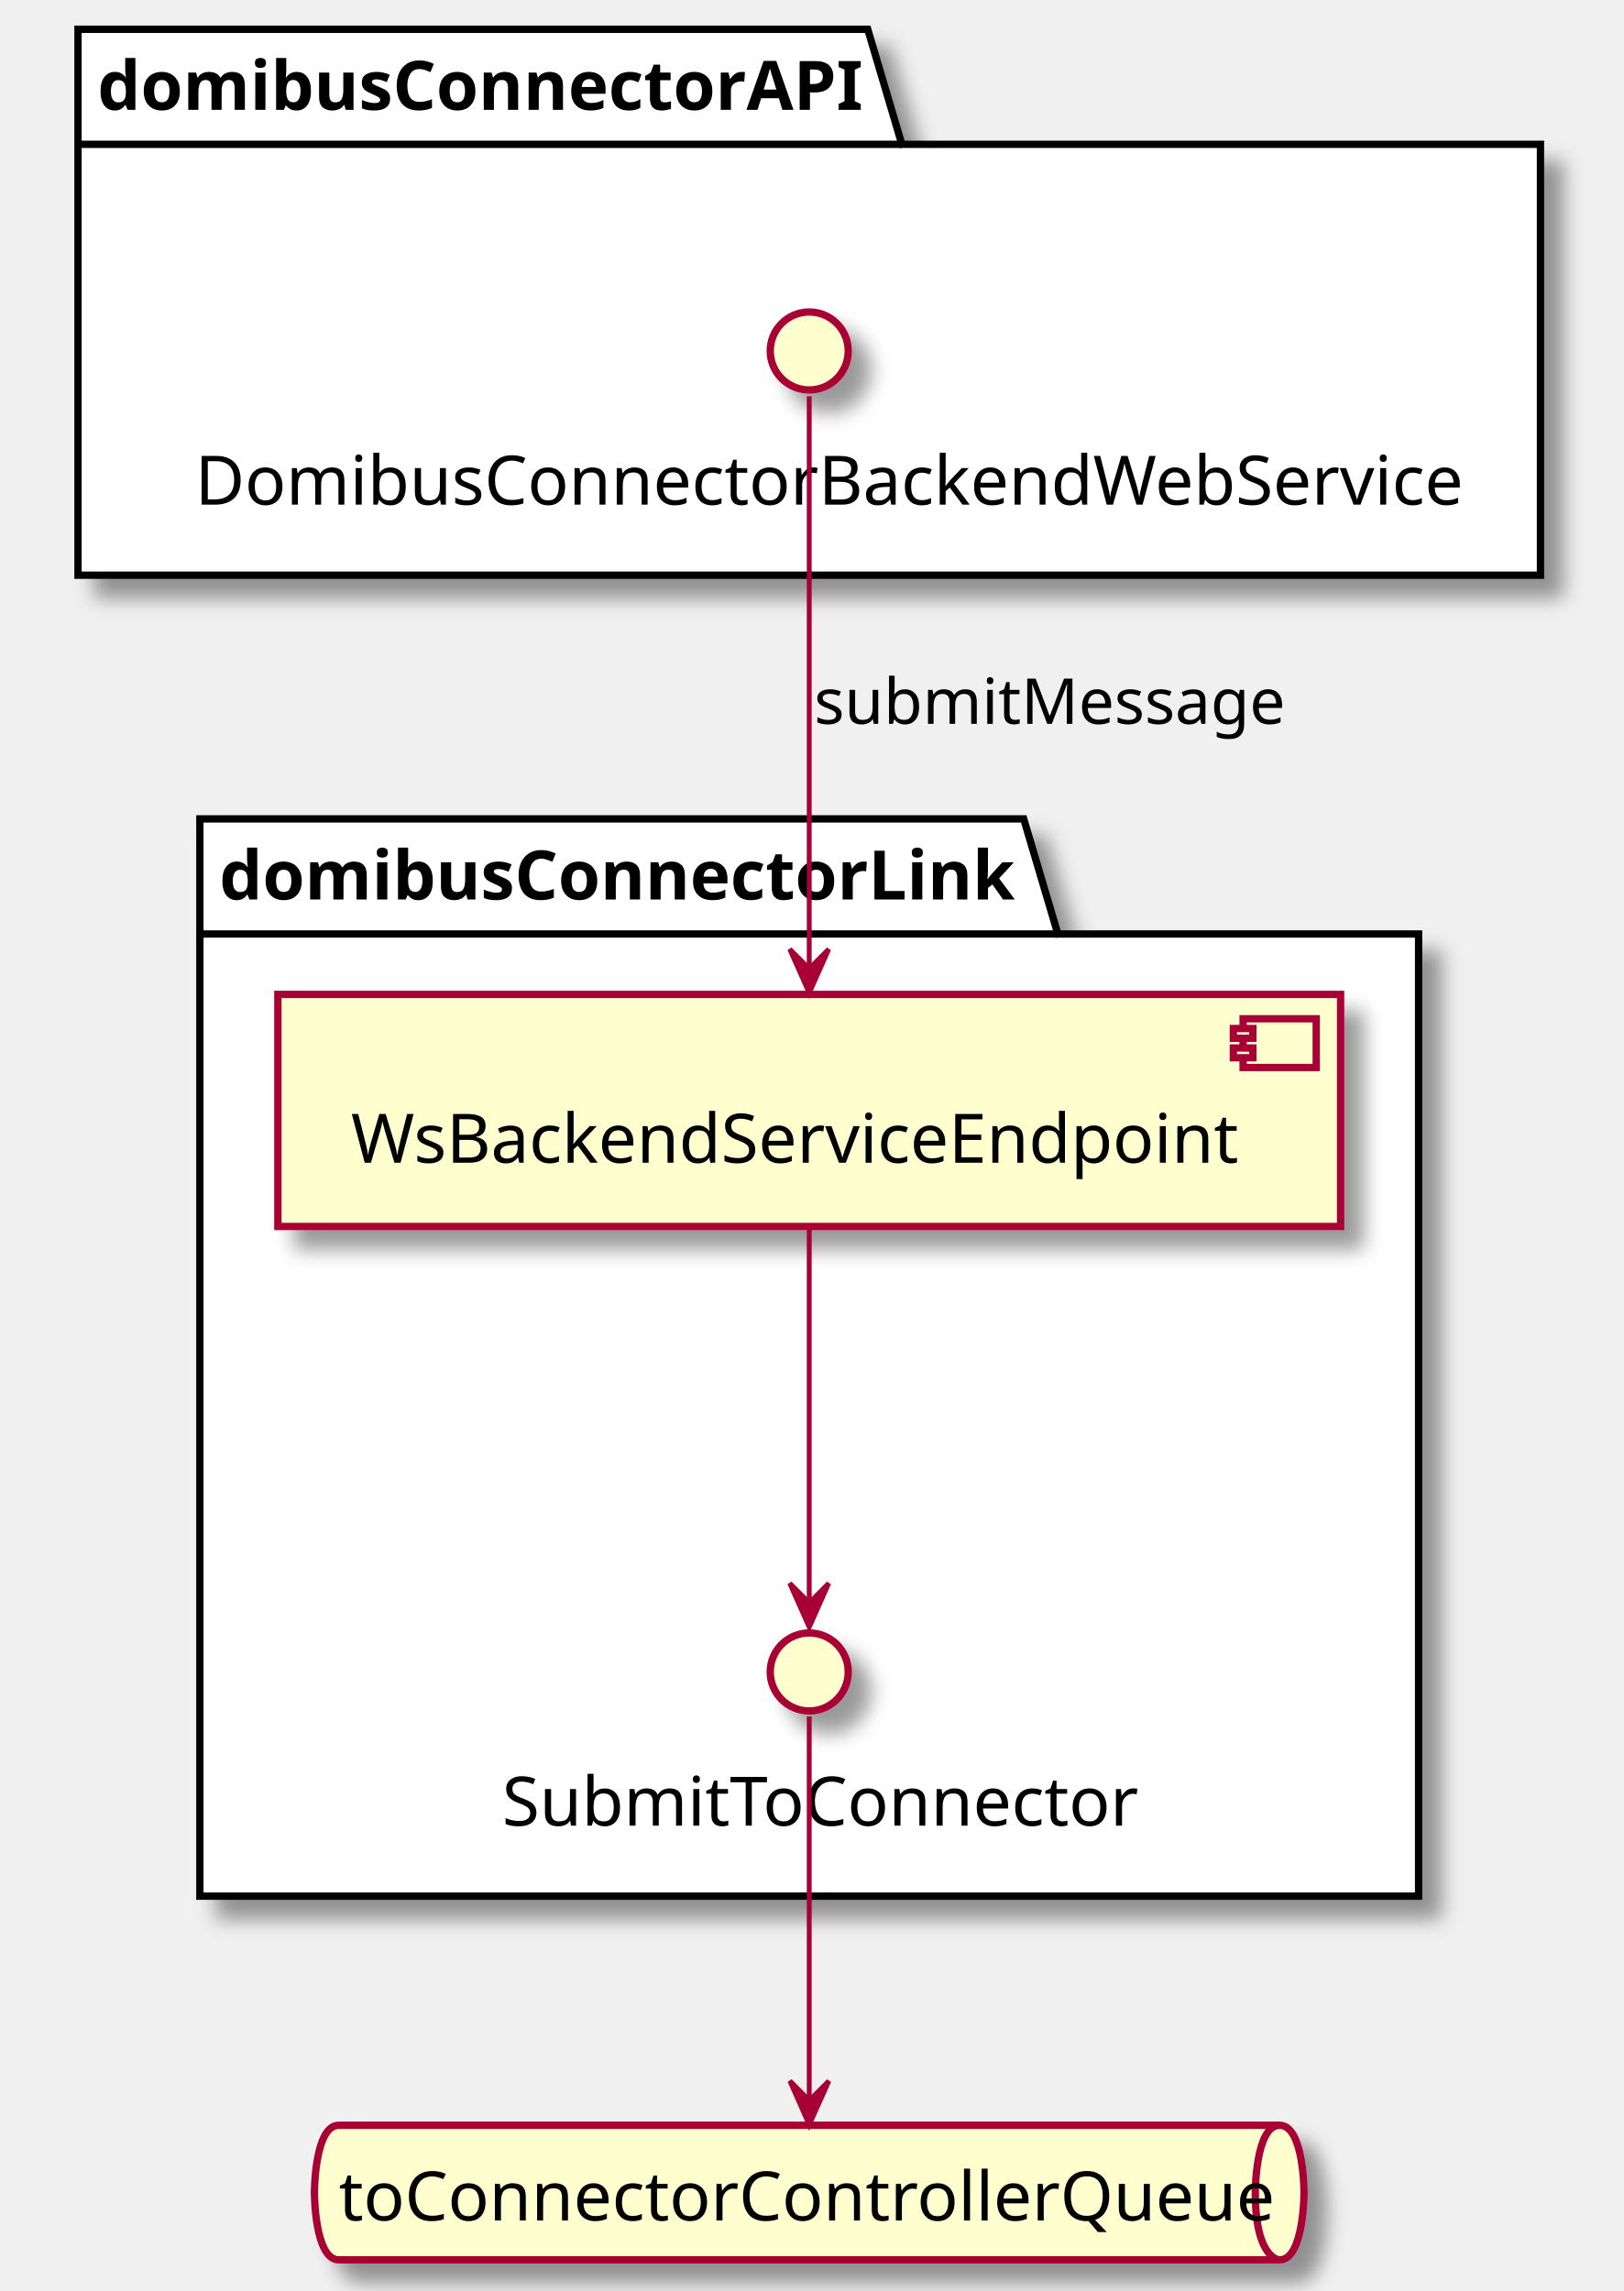
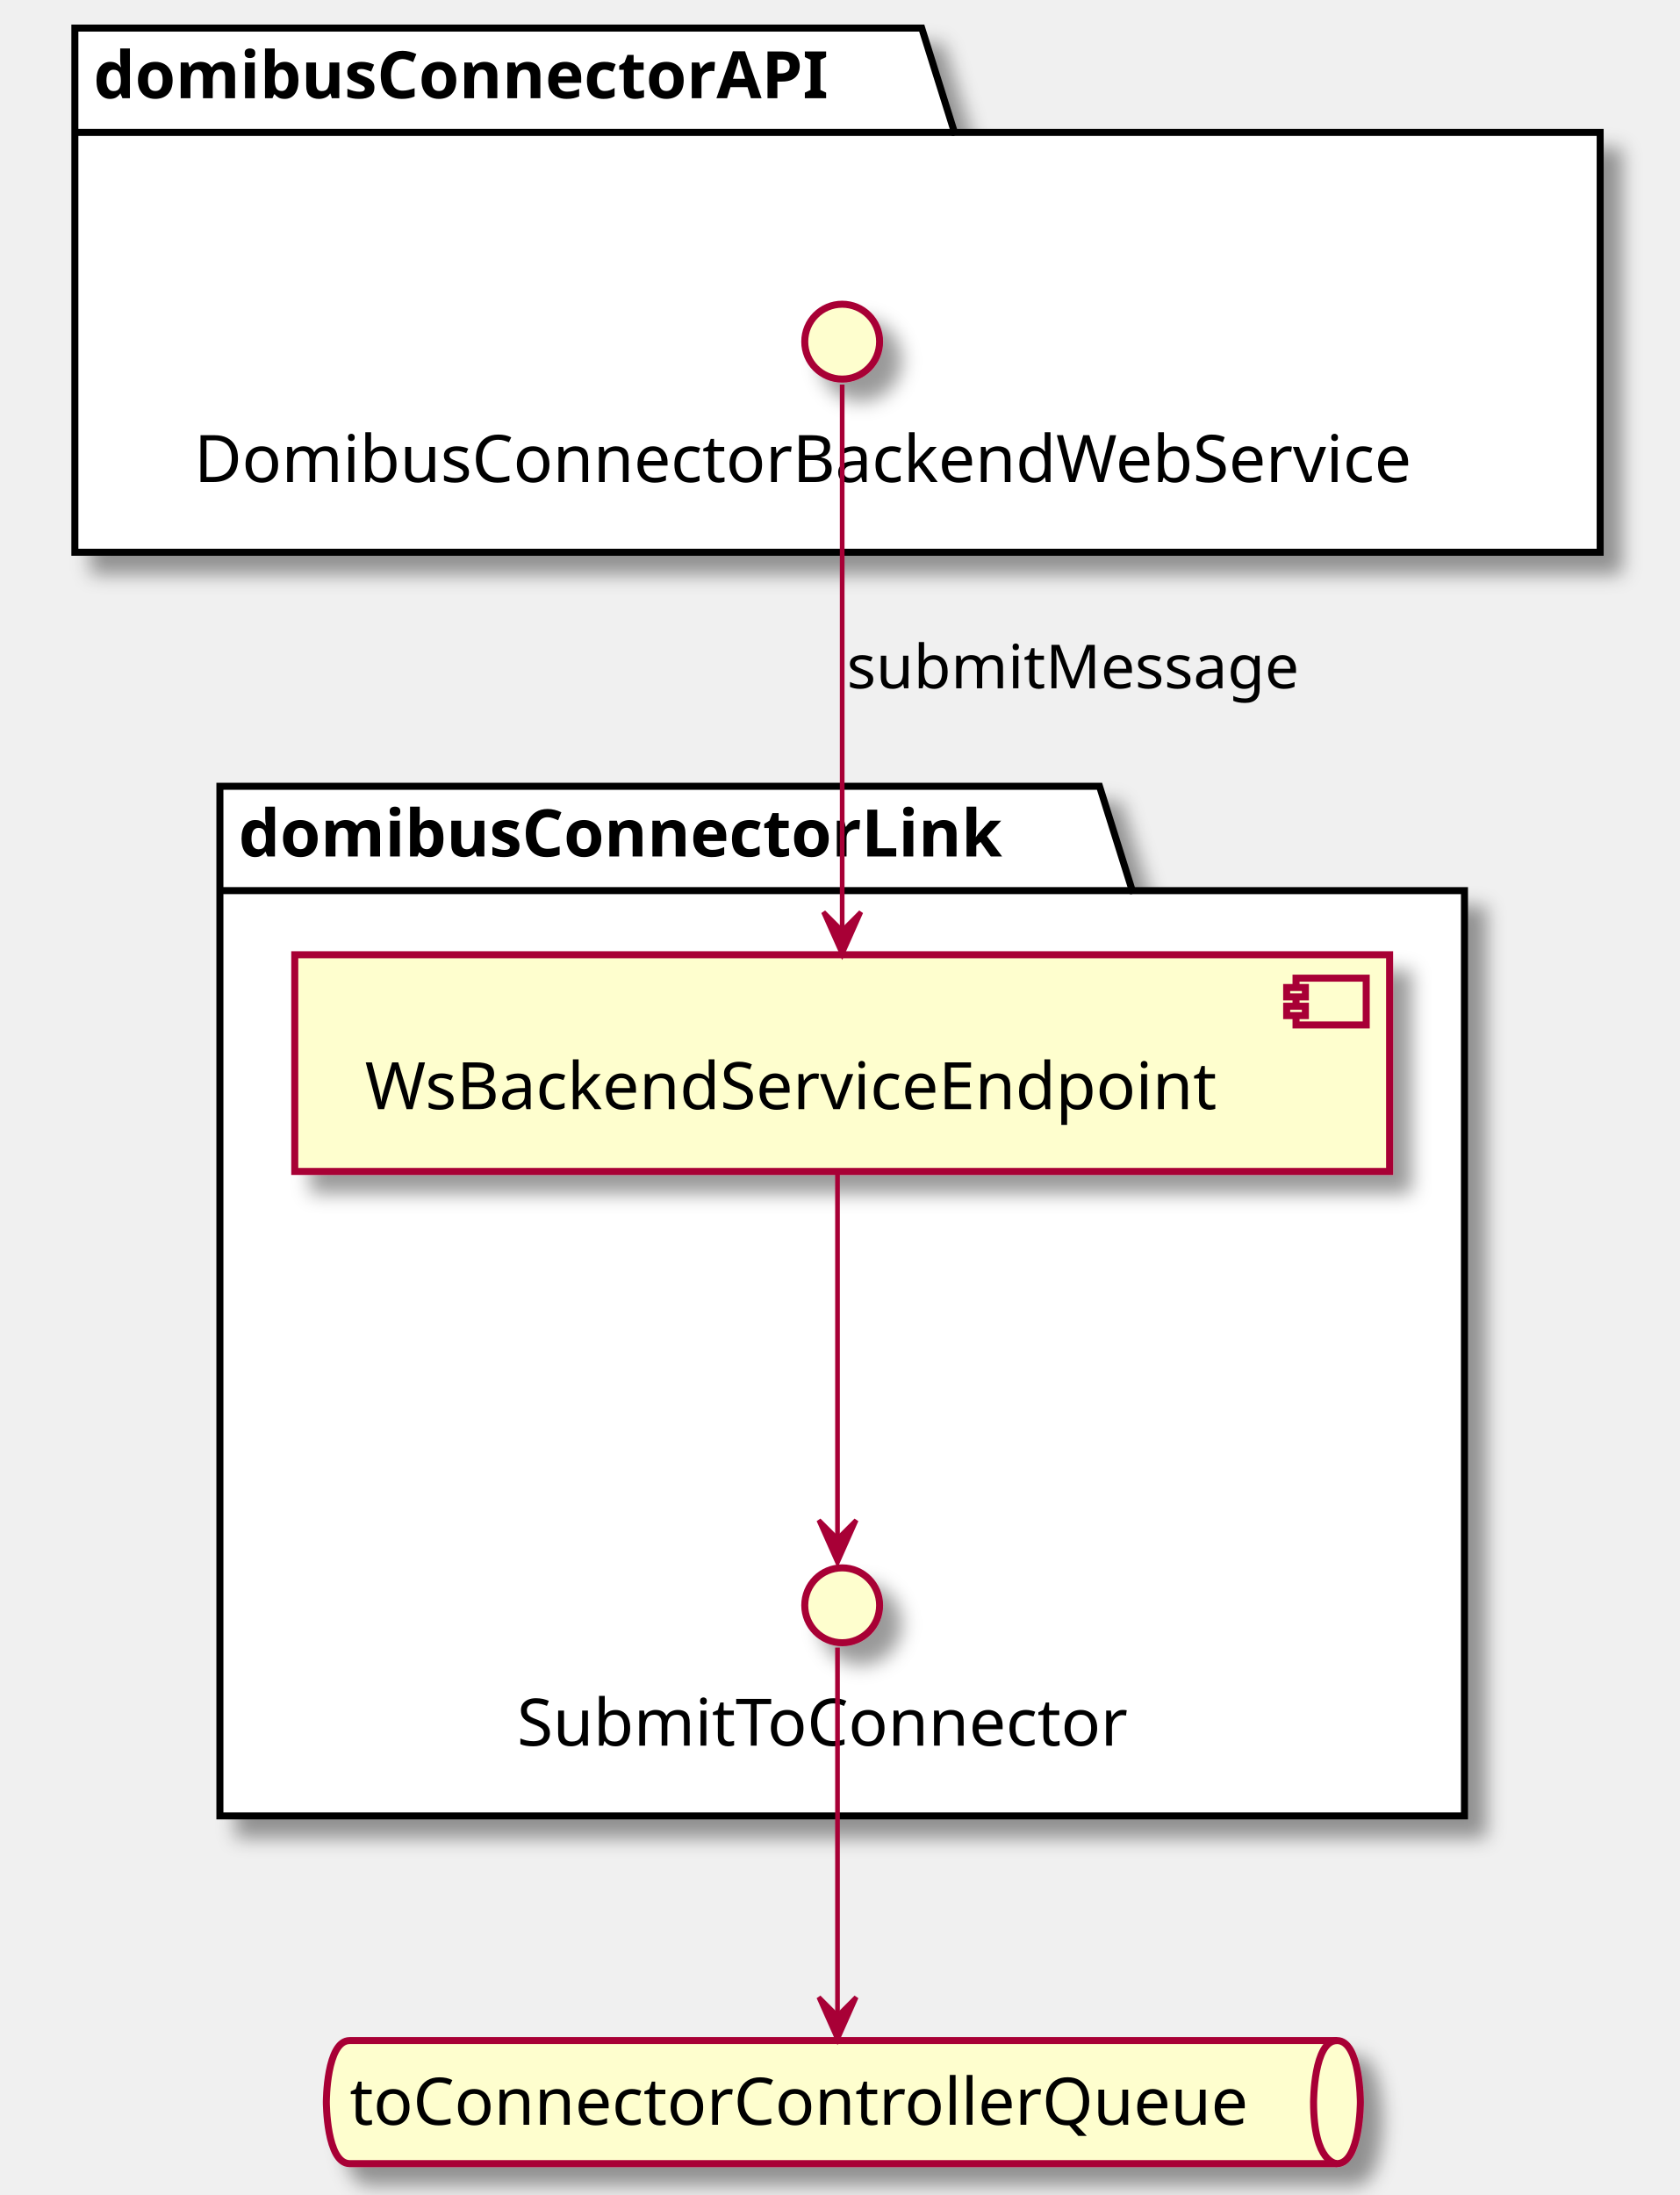
- <svg xmlns="http://www.w3.org/2000/svg" contentScriptType="application/ecmascript" contentStyleType="text/css" height="470px" preserveAspectRatio="none" style="width:333px;height:470px;background:#FFFFFF;" version="1.1" viewBox="0 0 333 470" width="333px" zoomAndPan="magnify">
+ <svg xmlns="http://www.w3.org/2000/svg" contentScriptType="application/ecmascript" contentStyleType="text/css" height="469px" preserveAspectRatio="none" style="width:359px;height:469px;background:#FFFFFF;" version="1.1" viewBox="0 0 359 469" width="359px" zoomAndPan="magnify">
  <defs>
    <filter height="300%" id="f18c8mhfnybgdl" width="300%" x="-1" y="-1">
      <feGaussianBlur result="blurOut" stdDeviation="2.0" />
      <feColorMatrix in="blurOut" result="blurOut2" type="matrix" values="0 0 0 0 0 0 0 0 0 0 0 0 0 0 0 0 0 0 .4 0" />
      <feOffset dx="4.0" dy="4.0" in="blurOut2" result="blurOut3" />
      <feBlend in="SourceGraphic" in2="blurOut3" mode="normal" />
    </filter>
  </defs>
  <g>
-     <polygon fill="#FFFFFF" filter="url(#f18c8mhfnybgdl)" points="16,6,178,6,185,29.609,316,29.609,316,118,16,118,16,6" style="stroke:#000000;stroke-width:1.5;" />
-     <line style="stroke:#000000;stroke-width:1.5;" x1="16" x2="185" y1="29.609" y2="29.609" />
-     <text fill="#000000" font-family="sans-serif" font-size="14" font-weight="bold" lengthAdjust="spacing" textLength="156" x="20" y="22.533">domibusConnectorAPI</text>
-     <polygon fill="#FFFFFF" filter="url(#f18c8mhfnybgdl)" points="41,168,210,168,217,191.609,291,191.609,291,389,41,389,41,168" style="stroke:#000000;stroke-width:1.5;" />
-     <line style="stroke:#000000;stroke-width:1.5;" x1="41" x2="217" y1="191.609" y2="191.609" />
-     <text fill="#000000" font-family="sans-serif" font-size="14" font-weight="bold" lengthAdjust="spacing" textLength="163" x="45" y="184.533">domibusConnectorLink</text>
-     <ellipse cx="166" cy="72" fill="#FEFECE" filter="url(#f18c8mhfnybgdl)" rx="8" ry="8" style="stroke:#A80036;stroke-width:1.5;" />
-     <text fill="#000000" font-family="sans-serif" font-size="14" lengthAdjust="spacing" textLength="252" x="40" y="103.533">DomibusConnectorBackendWebService</text>
-     <rect fill="#FEFECE" filter="url(#f18c8mhfnybgdl)" height="47.609" style="stroke:#A80036;stroke-width:1.5;" width="218" x="57" y="204" />
-     <rect fill="#FEFECE" height="10" style="stroke:#A80036;stroke-width:1.5;" width="15" x="255" y="209" />
-     <rect fill="#FEFECE" height="2" style="stroke:#A80036;stroke-width:1.5;" width="4" x="253" y="211" />
-     <rect fill="#FEFECE" height="2" style="stroke:#A80036;stroke-width:1.5;" width="4" x="253" y="215" />
-     <text fill="#000000" font-family="sans-serif" font-size="14" lengthAdjust="spacing" textLength="178" x="72" y="238.533">WsBackendServiceEndpoint</text>
-     <ellipse cx="166" cy="343" fill="#FEFECE" filter="url(#f18c8mhfnybgdl)" rx="8" ry="8" style="stroke:#A80036;stroke-width:1.5;" />
-     <text fill="#000000" font-family="sans-serif" font-size="14" lengthAdjust="spacing" textLength="126" x="103" y="374.533">SubmitToConnector</text>
-     <path d="M69.5,436 L262.5,436 C267.5,436 267.5,449.805 267.5,449.805 C267.5,449.805 267.5,463.609 262.5,463.609 L69.5,463.609 C64.5,463.609 64.5,449.805 64.5,449.805 C64.5,449.805 64.5,436 69.5,436 " fill="#FEFECE" filter="url(#f18c8mhfnybgdl)" style="stroke:#A80036;stroke-width:1.5;" />
-     <path d="M262.5,436 C257.5,436 257.5,449.805 257.5,449.805 C257.5,463.609 262.5,463.609 262.5,463.609 " fill="none" style="stroke:#A80036;stroke-width:1.5;" />
-     <text fill="#000000" font-family="sans-serif" font-size="14" lengthAdjust="spacing" textLength="183" x="69.5" y="455.533">toConnectorControllerQueue</text>
-     <path d="M166,81.29 C166,81.29 166,198.72 166,198.72 " fill="none" id="DomibusConnectorBackendWebService-to-WsBackendServiceEndpoint" style="stroke:#A80036;stroke-width:1.0;" />
-     <polygon fill="#A80036" points="166,203.72,170,194.72,166,198.72,162,194.72,166,203.72" style="stroke:#A80036;stroke-width:1.0;" />
-     <text fill="#000000" font-family="sans-serif" font-size="13" lengthAdjust="spacing" textLength="92" x="167" y="148.495">submitMessage</text>
-     <path d="M166,252.11 C166,252.11 166,328.81 166,328.81 " fill="none" id="WsBackendServiceEndpoint-to-SubmitToConnector" style="stroke:#A80036;stroke-width:1.0;" />
-     <polygon fill="#A80036" points="166,333.81,170,324.81,166,328.81,162,324.81,166,333.81" style="stroke:#A80036;stroke-width:1.0;" />
-     <path d="M166,352.12 C166,352.12 166,430.91 166,430.91 " fill="none" id="SubmitToConnector-to-toConnectorControllerQueue" style="stroke:#A80036;stroke-width:1.0;" />
-     <polygon fill="#A80036" points="166,435.91,170.026,426.921,166.014,430.91,162.026,426.899,166,435.91" style="stroke:#A80036;stroke-width:1.0;" />
+     <polygon fill="#FFFFFF" filter="url(#f18c8mhfnybgdl)" points="16,6,197,6,204,28.297,342,28.297,342,118,16,118,16,6" style="stroke:#000000;stroke-width:1.5;" />
+     <line style="stroke:#000000;stroke-width:1.5;" x1="16" x2="204" y1="28.297" y2="28.297" />
+     <text fill="#000000" font-family="sans-serif" font-size="14" font-weight="bold" lengthAdjust="spacing" textLength="175" x="20" y="20.995">domibusConnectorAPI</text>
+     <polygon fill="#FFFFFF" filter="url(#f18c8mhfnybgdl)" points="47,168,235,168,242,190.297,313,190.297,313,388,47,388,47,168" style="stroke:#000000;stroke-width:1.5;" />
+     <line style="stroke:#000000;stroke-width:1.5;" x1="47" x2="242" y1="190.297" y2="190.297" />
+     <text fill="#000000" font-family="sans-serif" font-size="14" font-weight="bold" lengthAdjust="spacing" textLength="182" x="51" y="182.995">domibusConnectorLink</text>
+     <ellipse cx="180" cy="73" fill="#FEFECE" filter="url(#f18c8mhfnybgdl)" rx="8" ry="8" style="stroke:#A80036;stroke-width:1.5;" />
+     <text fill="#000000" font-family="sans-serif" font-size="14" lengthAdjust="spacing" textLength="277" x="41.5" y="102.995">DomibusConnectorBackendWebService</text>
+     <rect fill="#FEFECE" filter="url(#f18c8mhfnybgdl)" height="46.297" style="stroke:#A80036;stroke-width:1.5;" width="234" x="63" y="204" />
+     <rect fill="#FEFECE" height="10" style="stroke:#A80036;stroke-width:1.5;" width="15" x="277" y="209" />
+     <rect fill="#FEFECE" height="2" style="stroke:#A80036;stroke-width:1.5;" width="4" x="275" y="211" />
+     <rect fill="#FEFECE" height="2" style="stroke:#A80036;stroke-width:1.5;" width="4" x="275" y="215" />
+     <text fill="#000000" font-family="sans-serif" font-size="14" lengthAdjust="spacing" textLength="194" x="78" y="236.995">WsBackendServiceEndpoint</text>
+     <ellipse cx="180" cy="343" fill="#FEFECE" filter="url(#f18c8mhfnybgdl)" rx="8" ry="8" style="stroke:#A80036;stroke-width:1.5;" />
+     <text fill="#000000" font-family="sans-serif" font-size="14" lengthAdjust="spacing" textLength="139" x="110.5" y="372.995">SubmitToConnector</text>
+     <path d="M74.75,436 L285.75,436 C290.75,436 290.75,449.148 290.75,449.148 C290.75,449.148 290.75,462.297 285.75,462.297 L74.75,462.297 C69.75,462.297 69.75,449.148 69.75,449.148 C69.75,449.148 69.75,436 74.75,436 " fill="#FEFECE" filter="url(#f18c8mhfnybgdl)" style="stroke:#A80036;stroke-width:1.5;" />
+     <path d="M285.75,436 C280.75,436 280.75,449.148 280.75,449.148 C280.75,462.297 285.75,462.297 285.75,462.297 " fill="none" style="stroke:#A80036;stroke-width:1.5;" />
+     <text fill="#000000" font-family="sans-serif" font-size="14" lengthAdjust="spacing" textLength="201" x="74.75" y="453.995">toConnectorControllerQueue</text>
+     <path d="M180,82.172 C180,82.172 180,198.885 180,198.885 " fill="none" id="DomibusConnectorBackendWebService-to-WsBackendServiceEndpoint" style="stroke:#A80036;stroke-width:1.0;" />
+     <polygon fill="#A80036" points="180,203.885,184,194.885,180,198.885,176,194.885,180,203.885" style="stroke:#A80036;stroke-width:1.0;" />
+     <text fill="#000000" font-family="sans-serif" font-size="13" lengthAdjust="spacing" textLength="101" x="181" y="147.067">submitMessage</text>
+     <path d="M179,250.196 C179,250.196 179,328.82 179,328.82 " fill="none" id="WsBackendServiceEndpoint-to-SubmitToConnector" style="stroke:#A80036;stroke-width:1.0;" />
+     <polygon fill="#A80036" points="179,333.82,183,324.82,179,328.82,175,324.82,179,333.82" style="stroke:#A80036;stroke-width:1.0;" />
+     <path d="M179,352.038 C179,352.038 179,430.746 179,430.746 " fill="none" id="SubmitToConnector-to-toConnectorControllerQueue" style="stroke:#A80036;stroke-width:1.0;" />
+     <polygon fill="#A80036" points="179,435.746,183,426.746,179,430.746,175,426.746,179,435.746" style="stroke:#A80036;stroke-width:1.0;" />
  </g>
</svg>
